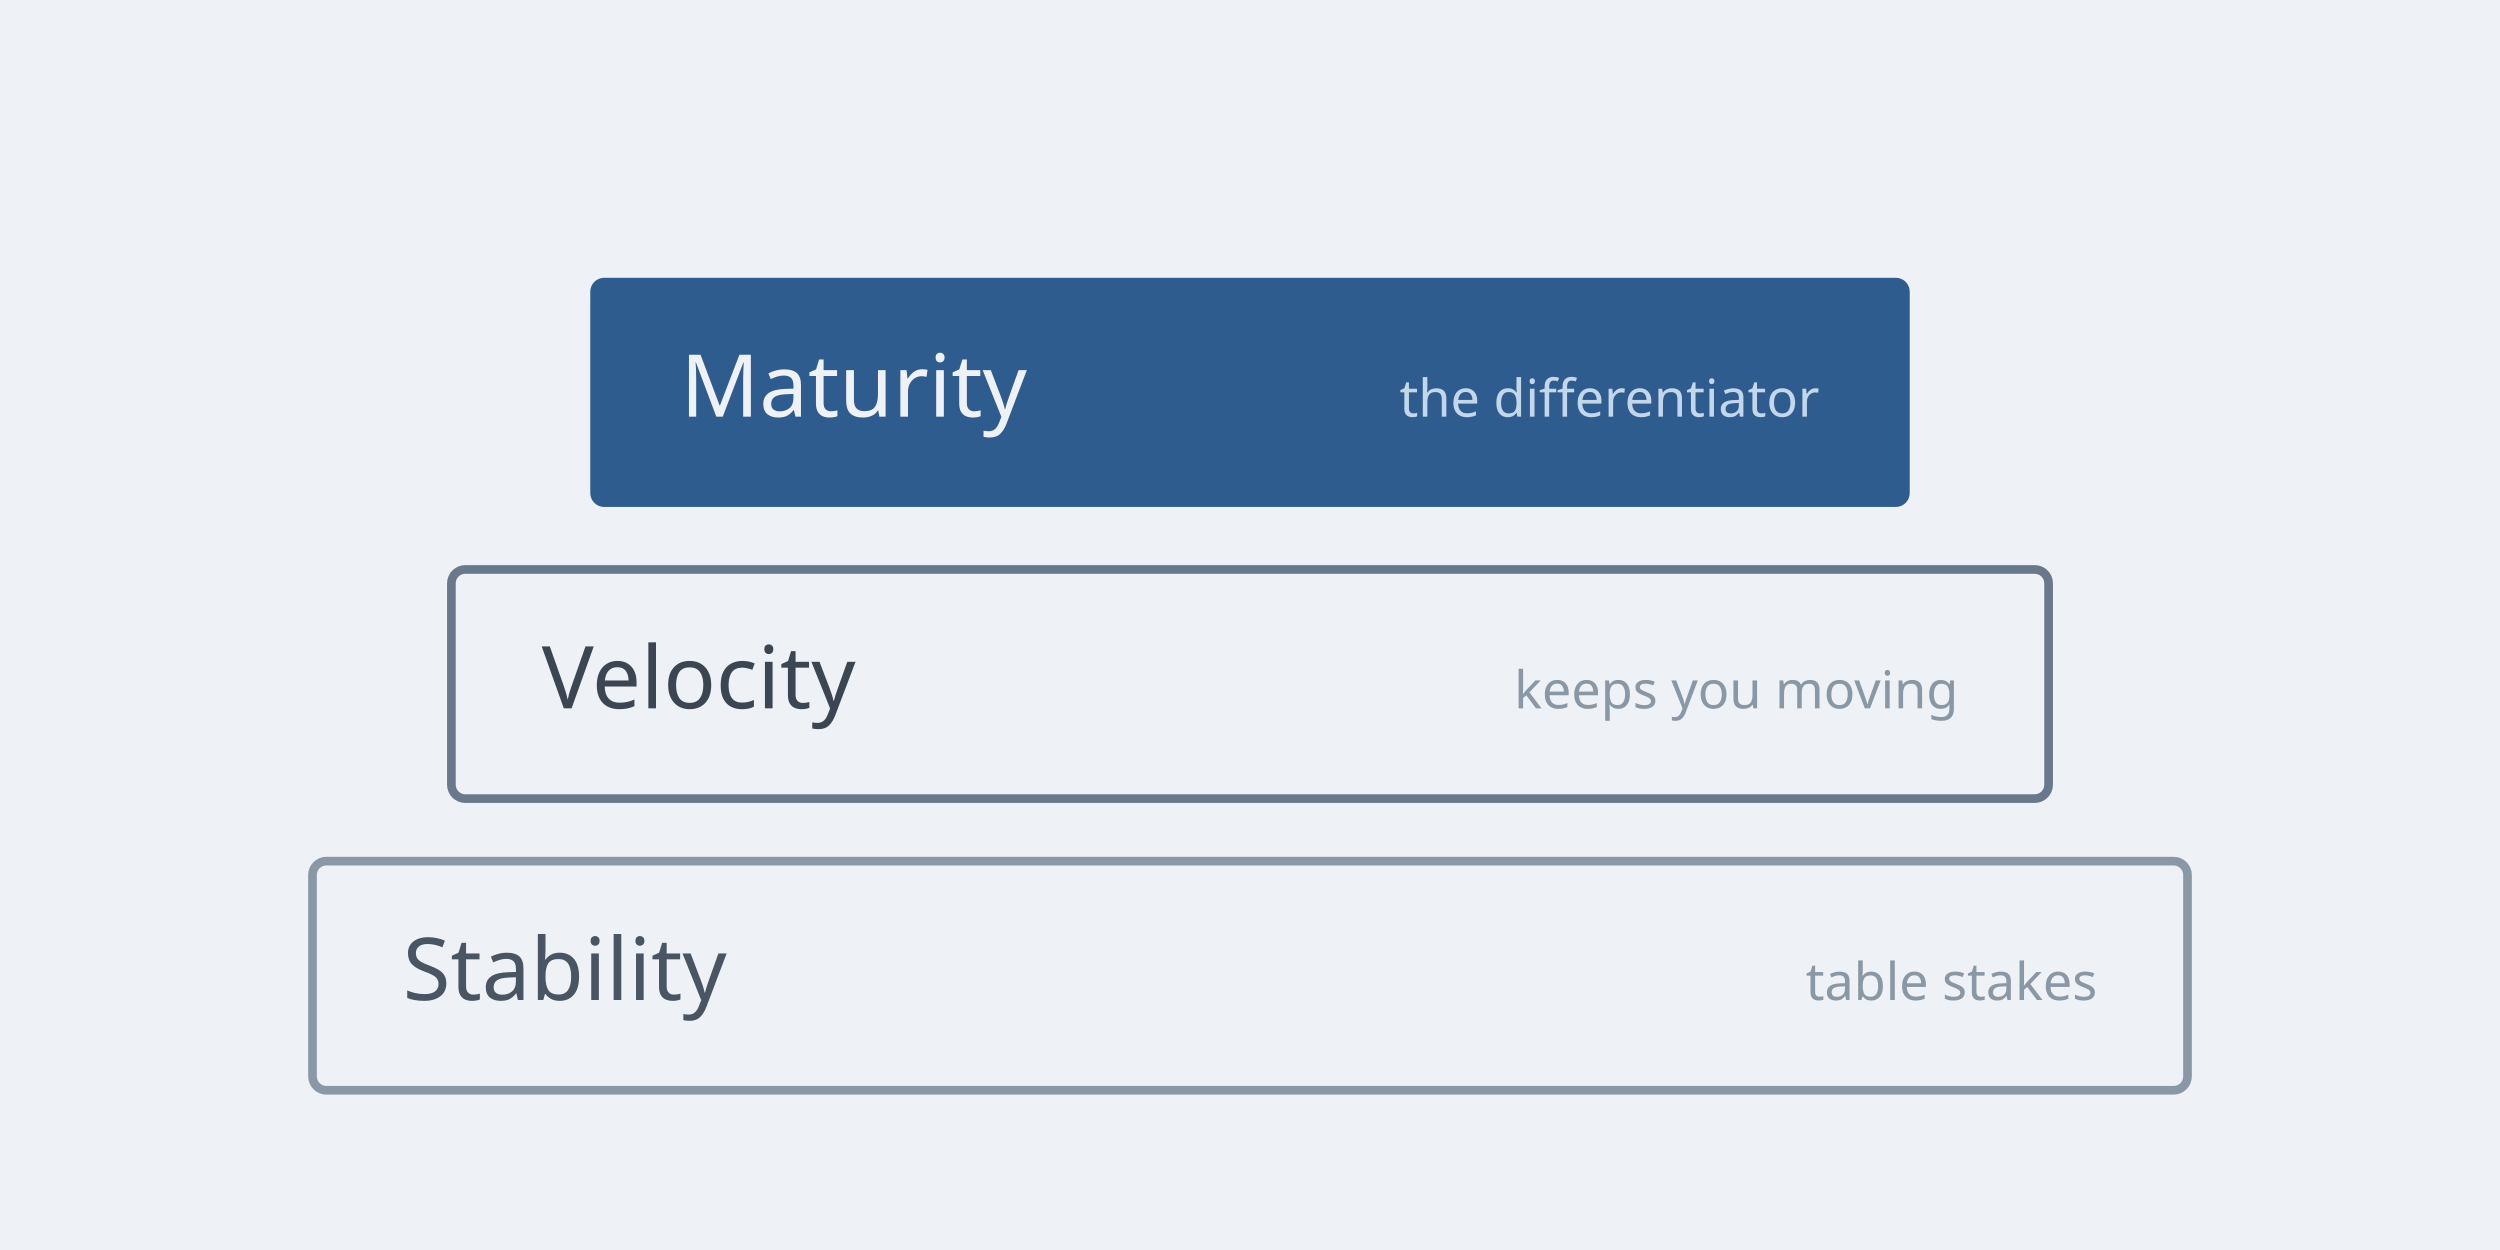
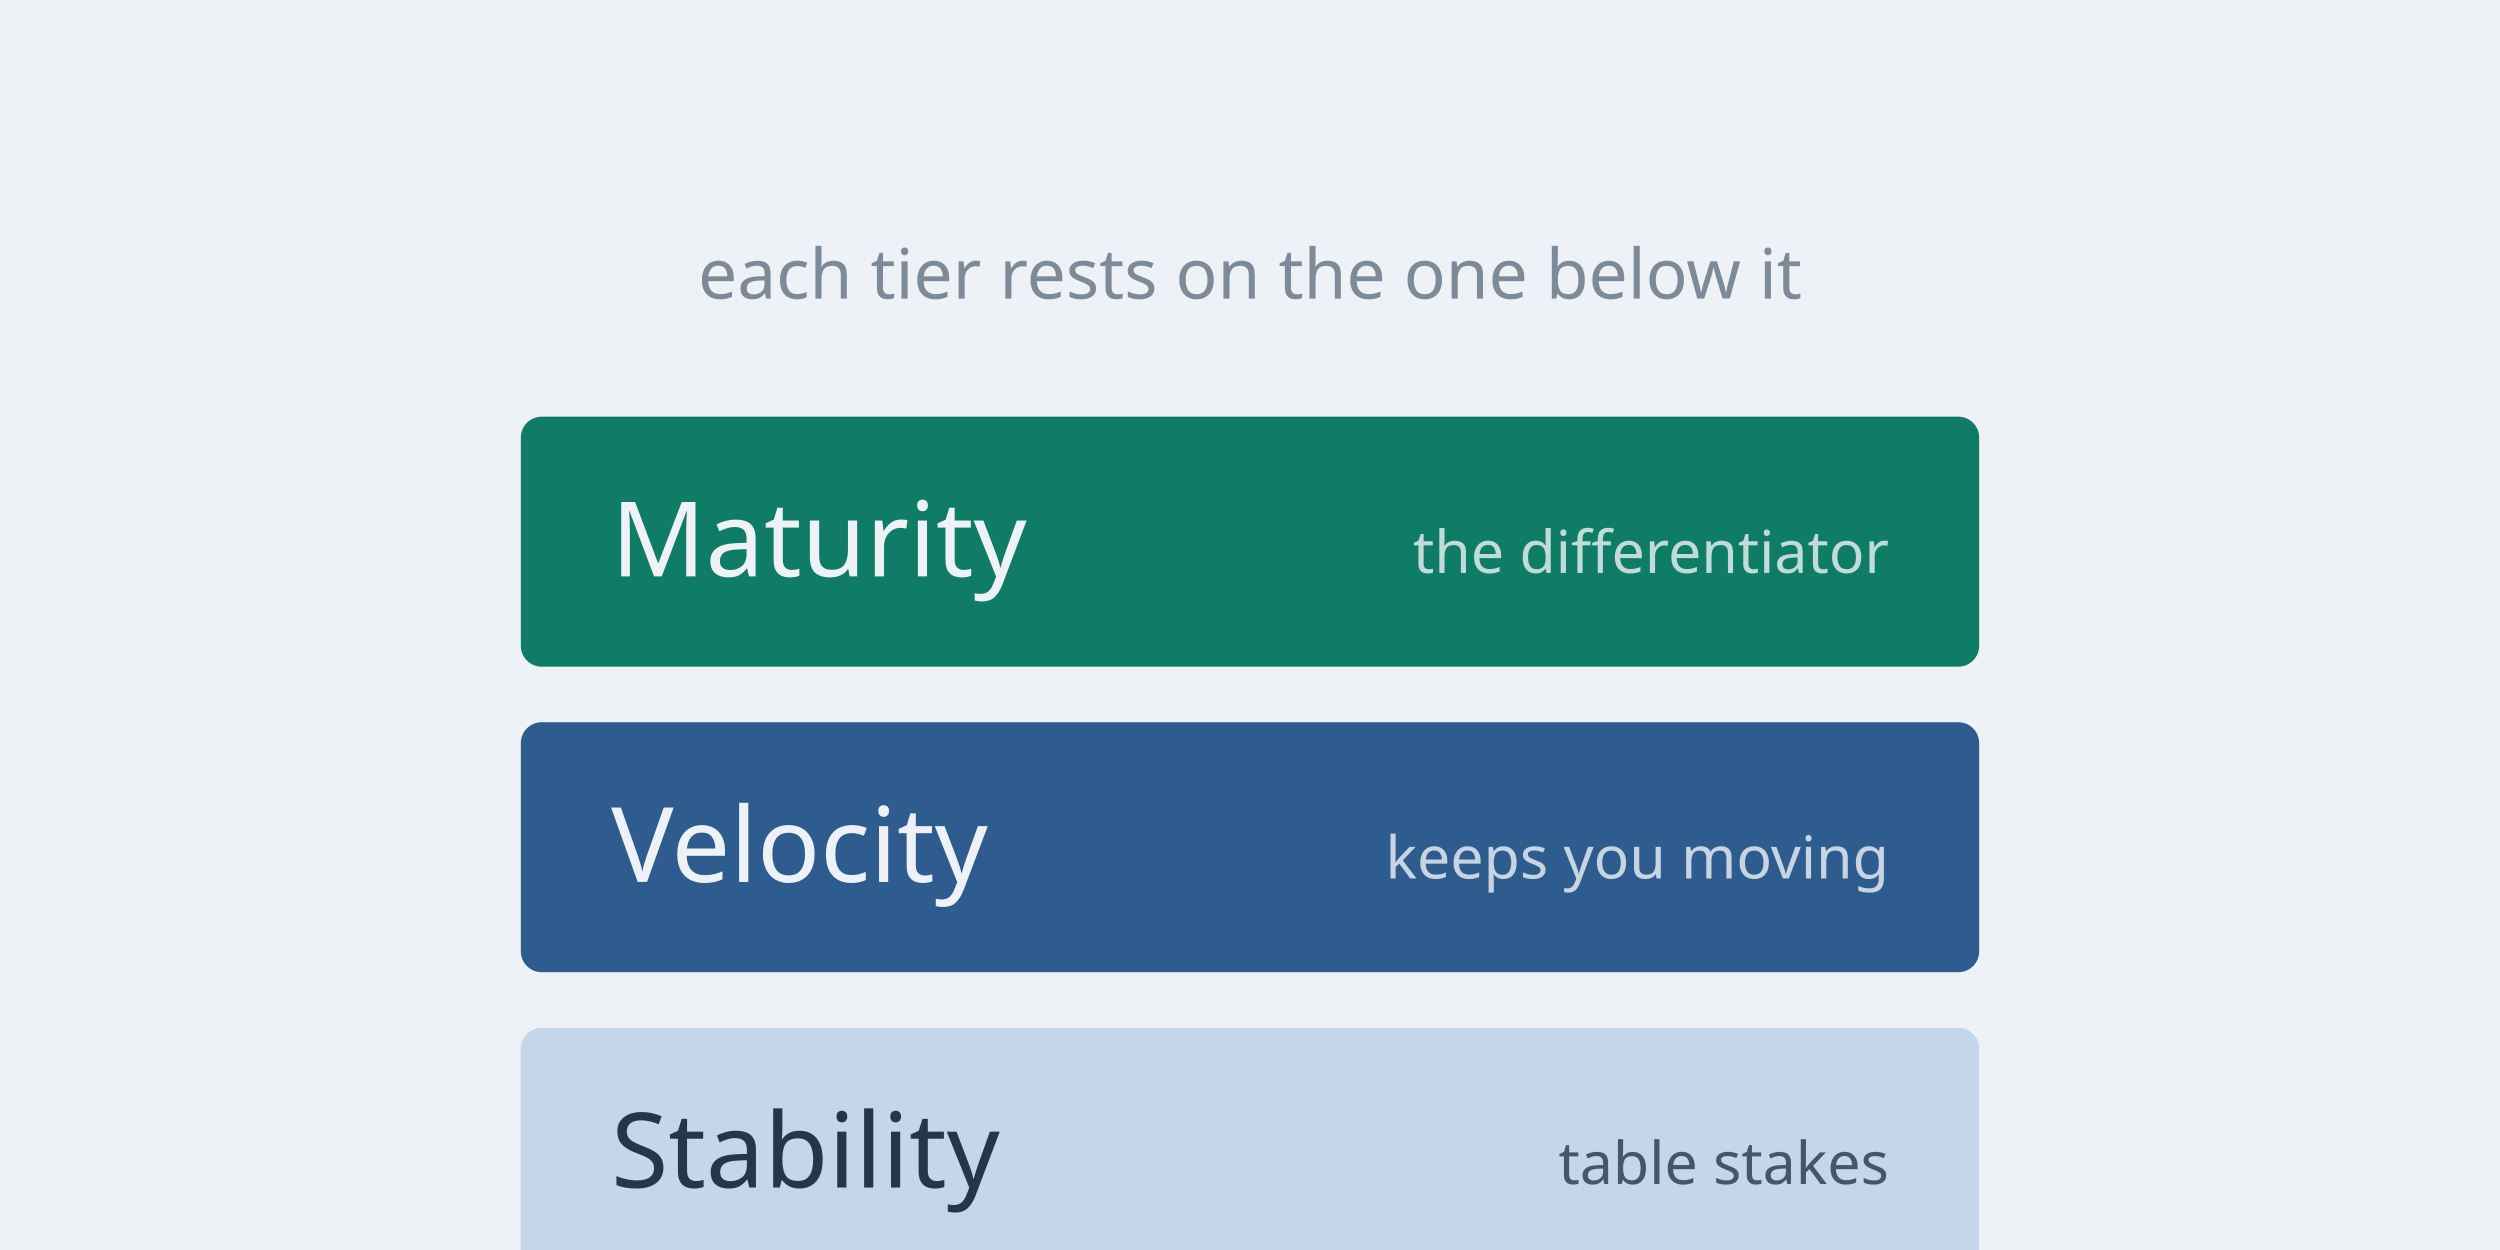
<svg xmlns="http://www.w3.org/2000/svg" viewBox="0 0 720 360" width="720" height="360" role="img" aria-labelledby="t">
  <rect width="720" height="360" fill="#eef2f6" />
  <g font-family="ui-sans-serif, system-ui, sans-serif">
-     <rect x="90" y="248" width="540" height="66" rx="4" fill="none" stroke="#8a97a5" stroke-width="2.5" />
-     <text x="116" y="288" font-size="25" fill="#4a5563">Stability</text>
-     <text x="604" y="288" font-size="15" fill="#8a97a5" text-anchor="end">table stakes</text>
-     <rect x="130" y="164" width="460" height="66" rx="4" fill="none" stroke="#69788a" stroke-width="2.5" />
-     <text x="156" y="204" font-size="25" fill="#3c4653">Velocity</text>
-     <text x="564" y="204" font-size="15" fill="#8a97a5" text-anchor="end">keeps you moving</text>
-     <rect x="170" y="80" width="380" height="66" rx="4" fill="#2f5c8f" />
-     <text x="196" y="120" font-size="25" fill="#eef2f6">Maturity</text>
-     <text x="524" y="120" font-size="15" fill="#c3d6ea" text-anchor="end">the differentiator</text>
+     <rect x="150" y="296" width="420" height="72" rx="6" fill="#c3d6ea" />
+     <text x="176" y="342" font-size="30" fill="#26364a">Stability</text>
+     <text x="544" y="341" font-size="17" fill="#26364a" opacity="0.8" text-anchor="end">table stakes</text>
+     <rect x="150" y="208" width="420" height="72" rx="6" fill="#2f5c8f" />
+     <text x="176" y="254" font-size="30" fill="#eef2f6">Velocity</text>
+     <text x="544" y="253" font-size="17" fill="#eef2f6" opacity="0.8" text-anchor="end">keeps you moving</text>
+     <rect x="150" y="120" width="420" height="72" rx="6" fill="#0e7c66" />
+     <text x="176" y="166" font-size="30" fill="#eef2f6">Maturity</text>
+     <text x="544" y="165" font-size="17" fill="#eef2f6" opacity="0.8" text-anchor="end">the differentiator</text>
+     <text x="360" y="86" font-size="20" fill="#7d8a99" text-anchor="middle">each tier rests on the one below it</text>
  </g>
</svg>
